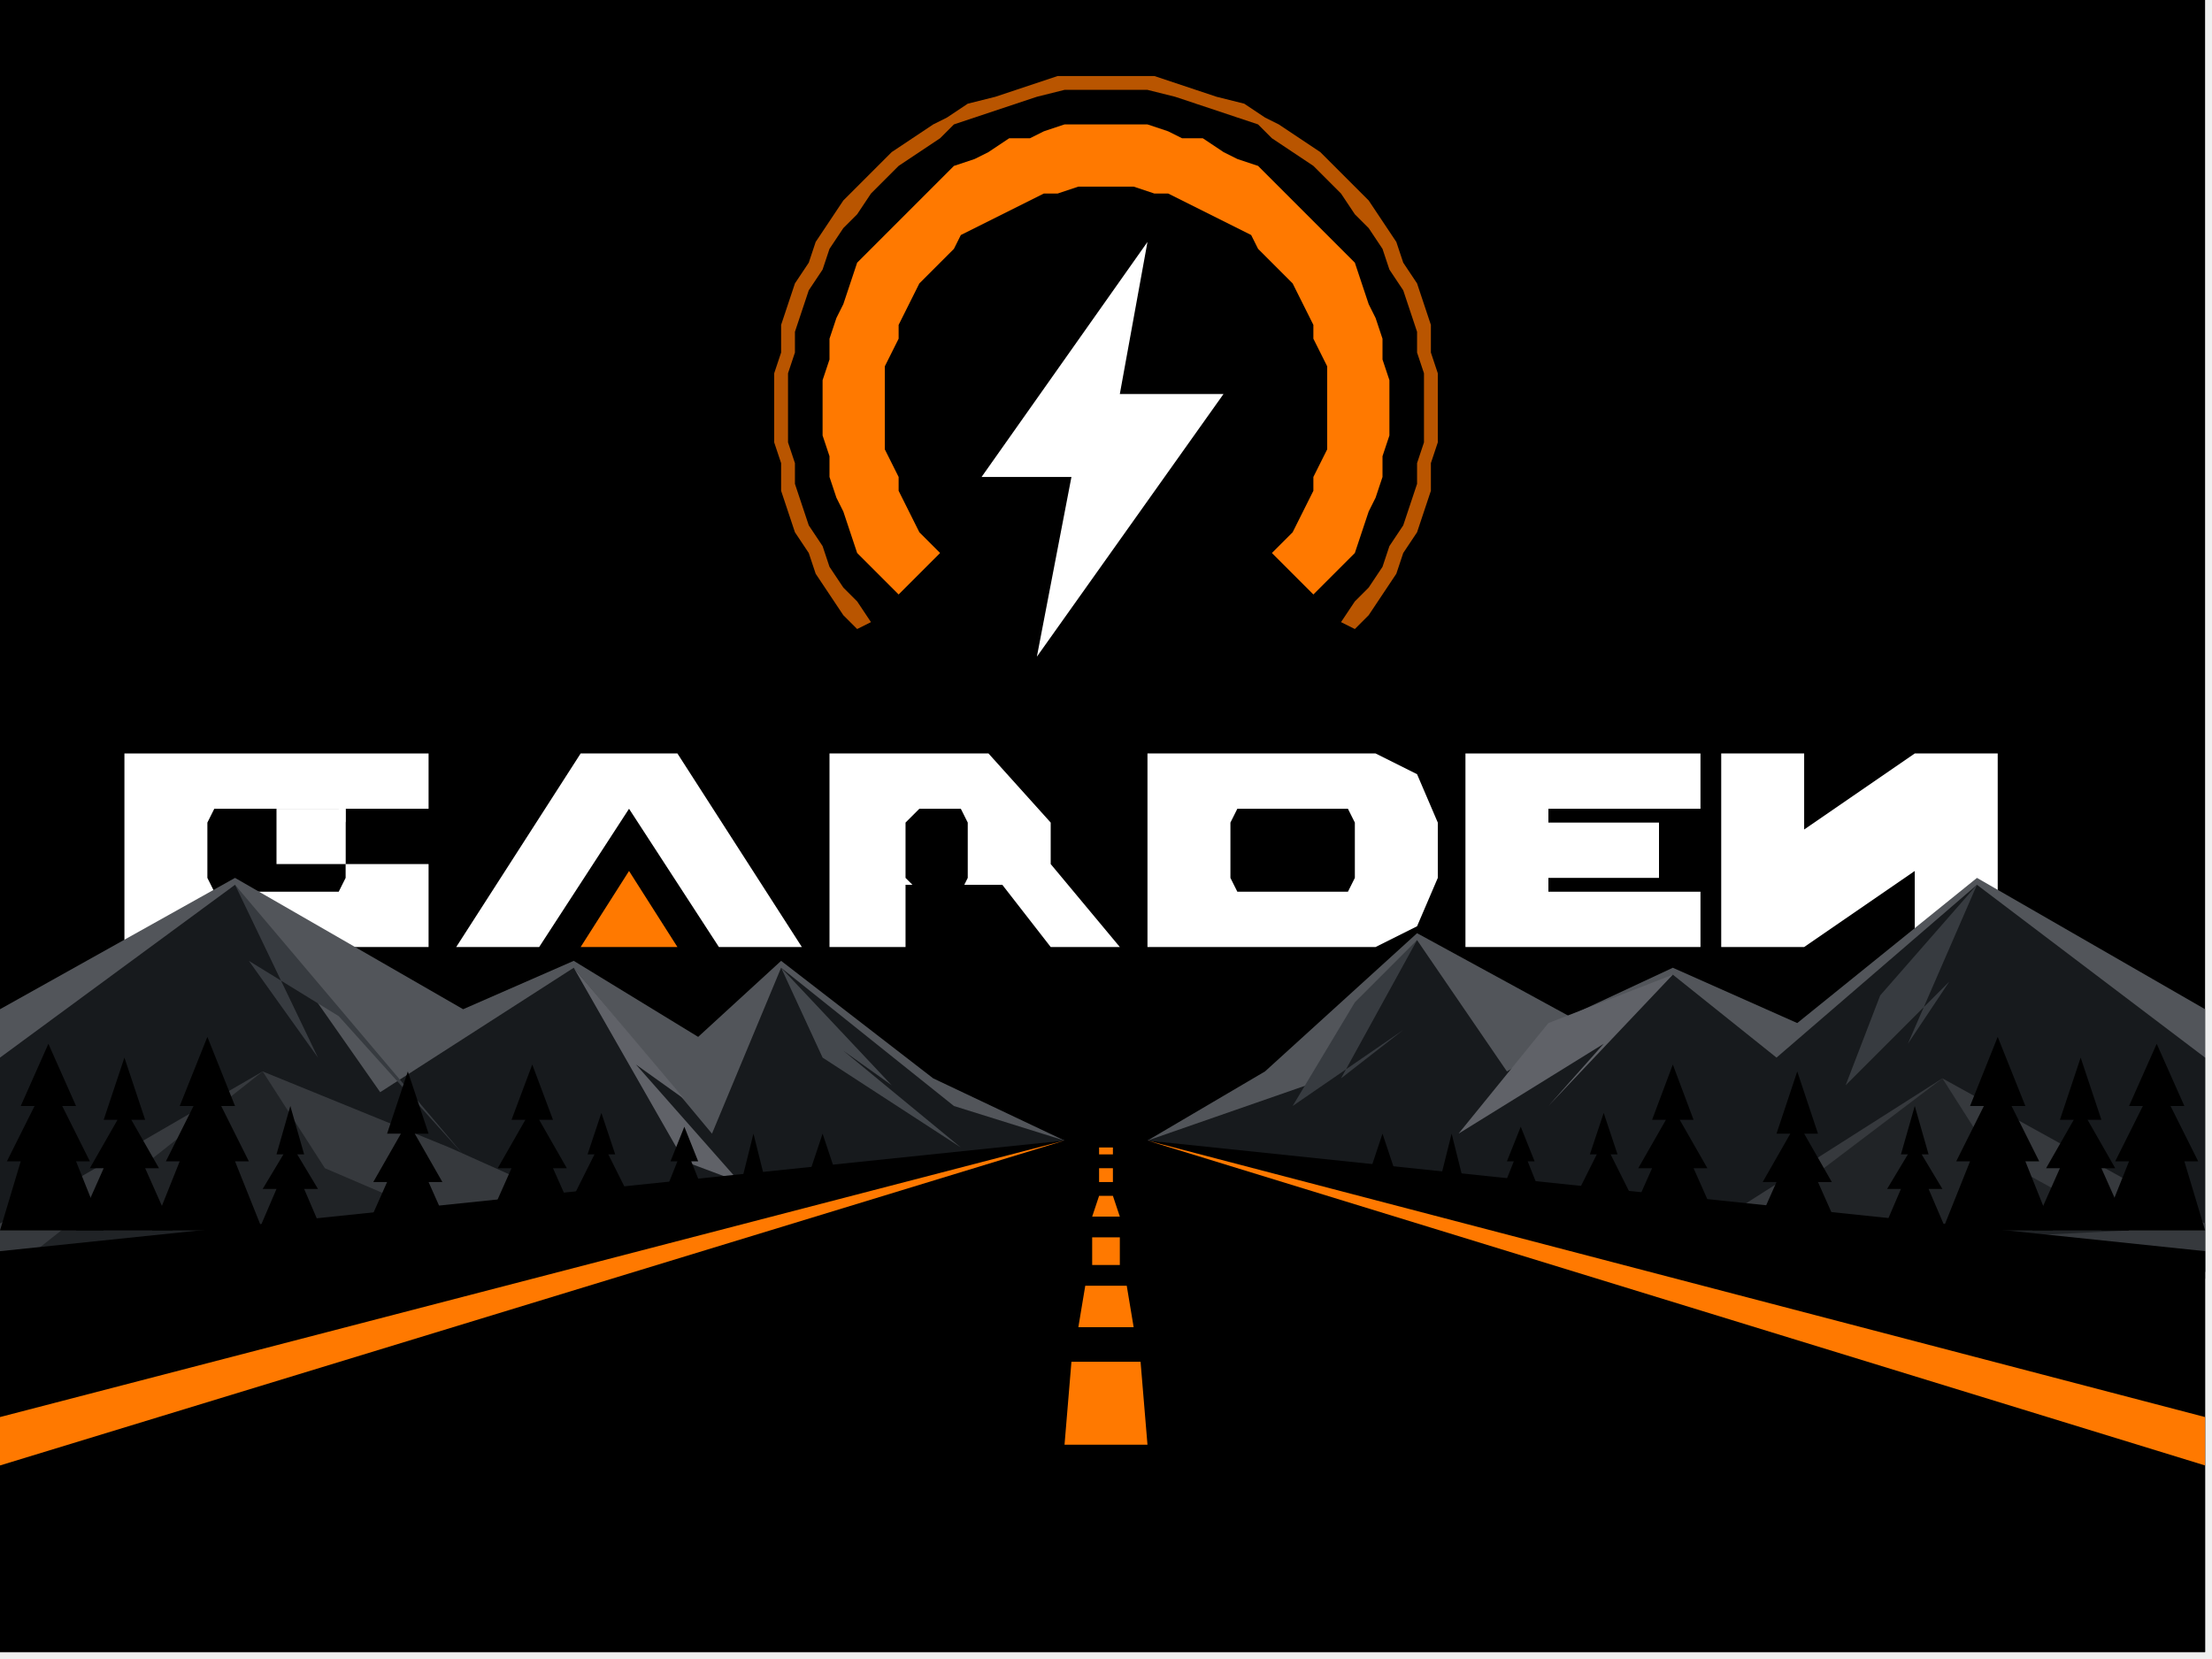
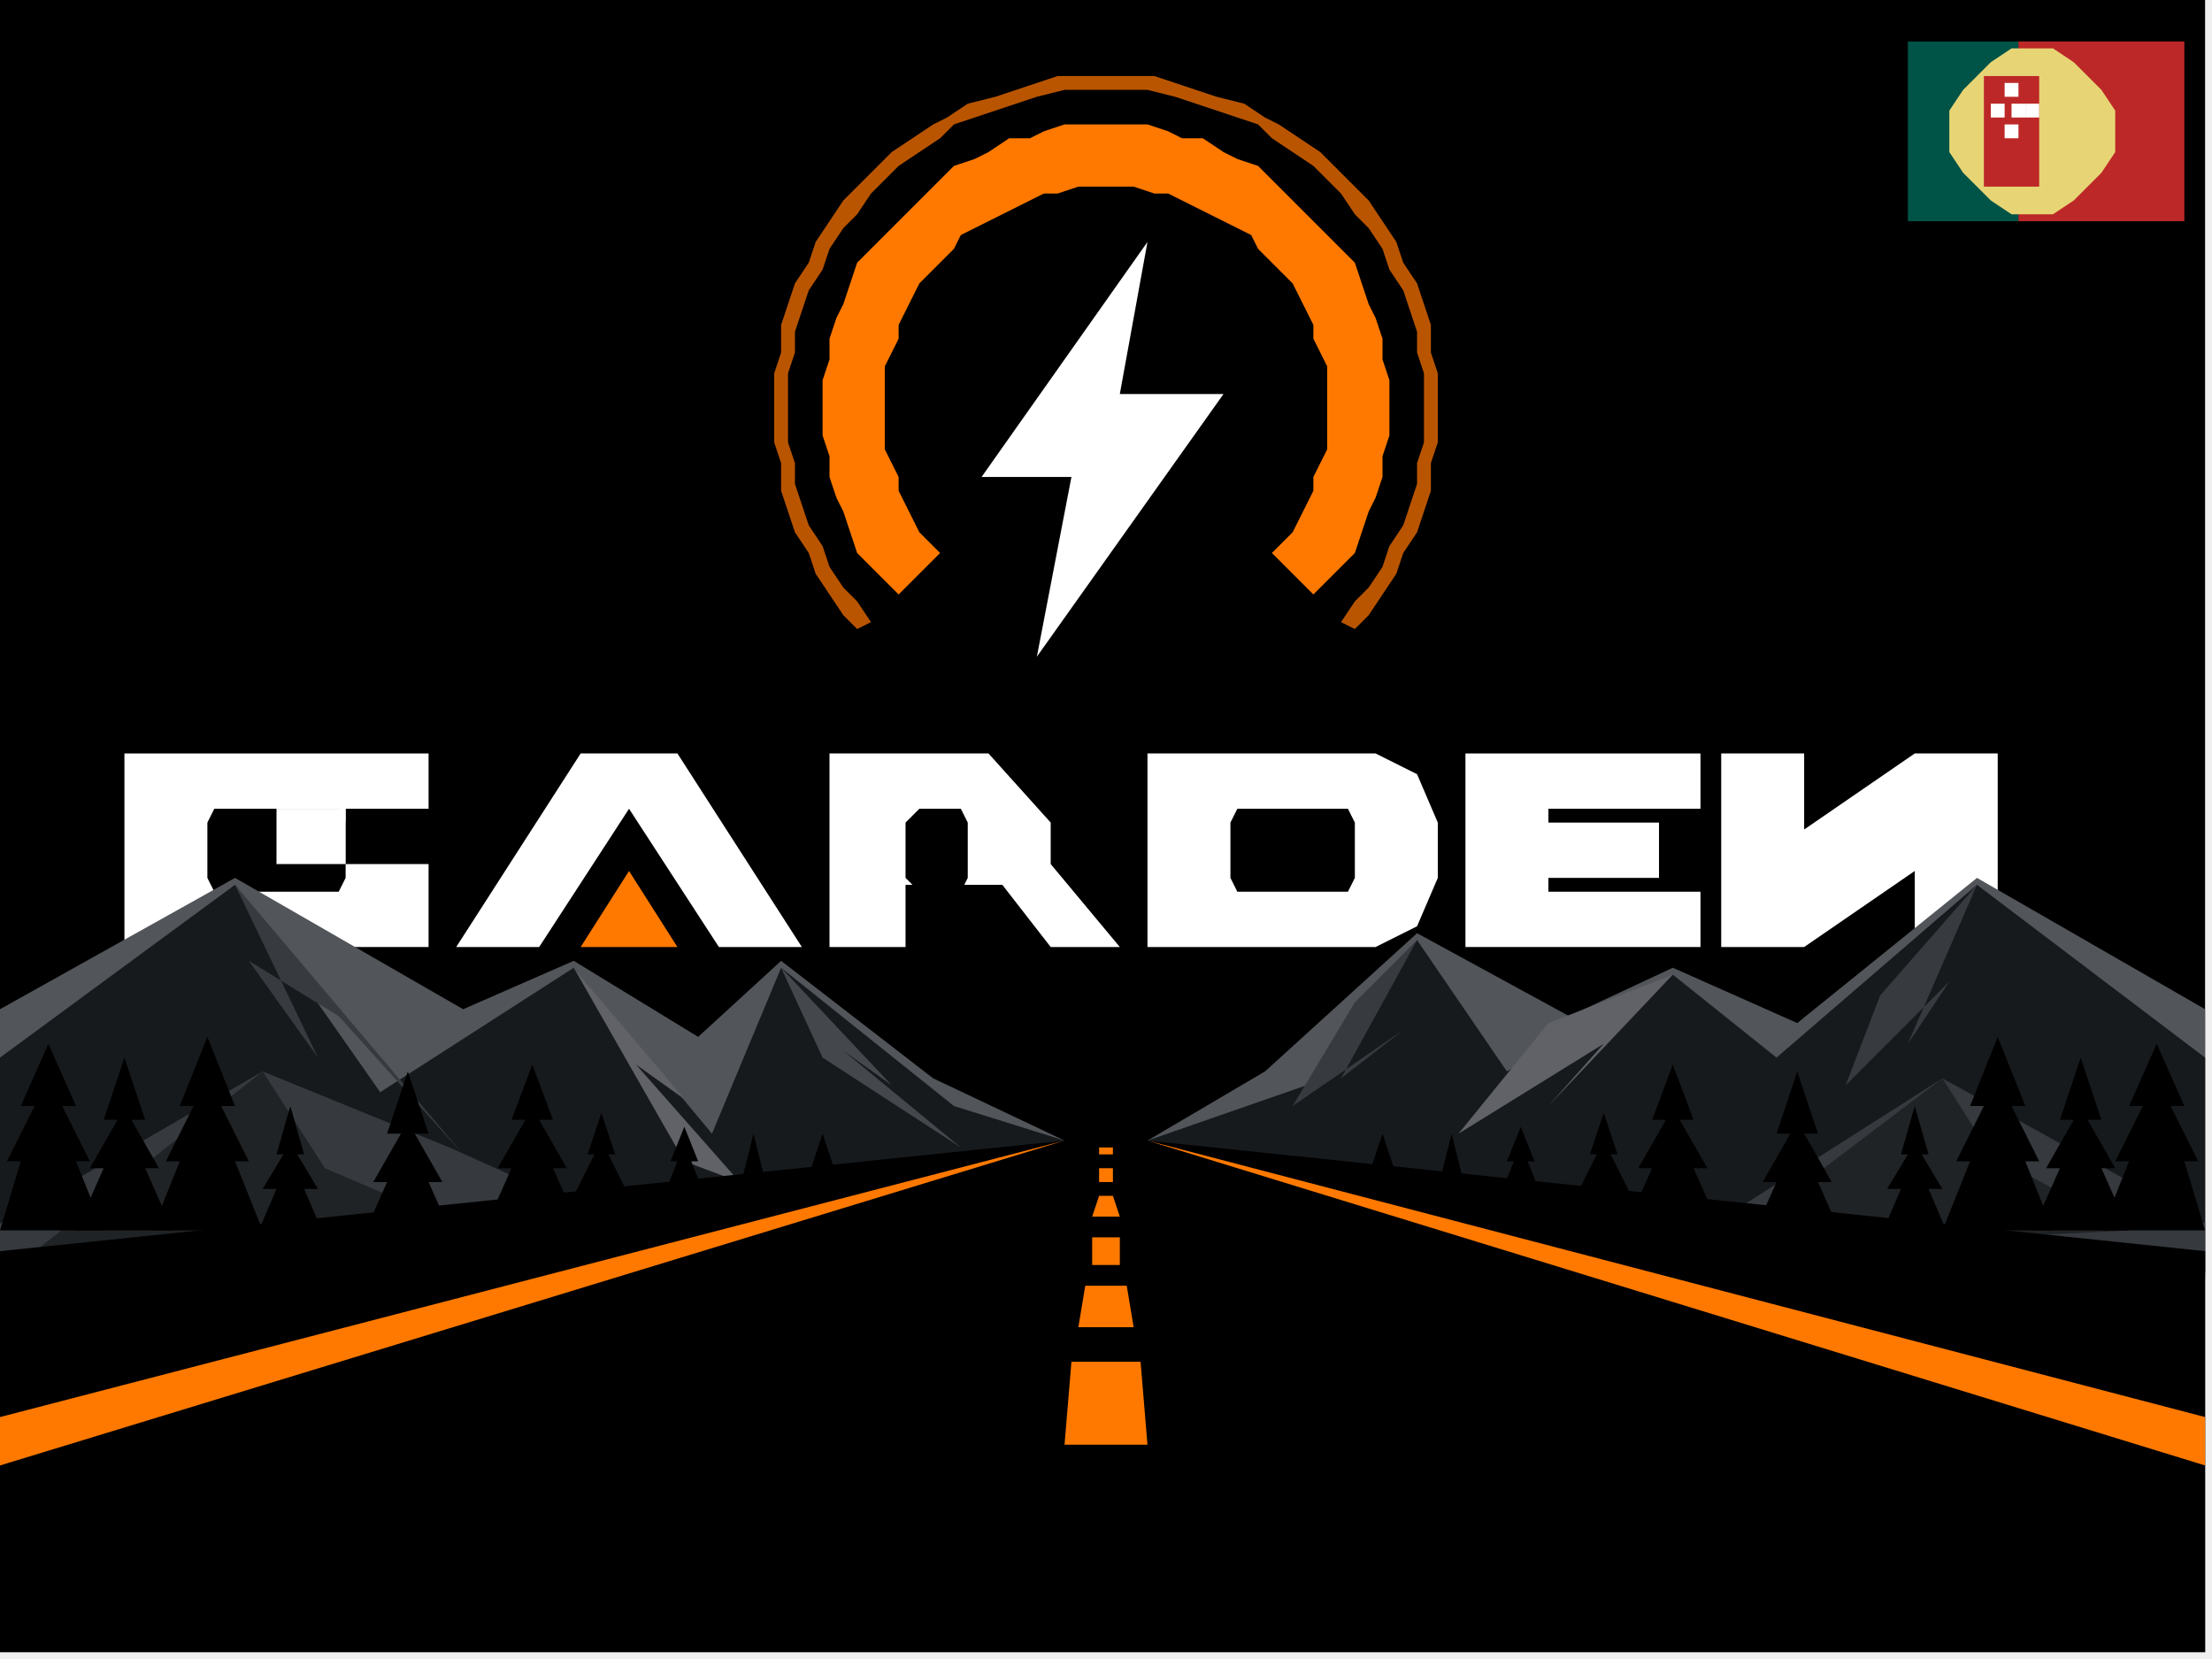
<svg xmlns="http://www.w3.org/2000/svg" viewBox="0 0 320 240" width="320" height="240">
  <polygon id="background" fill="#000000" points="0,0 319,0 319,239 0,239" />
  <polygon id="outer-ring" fill="#b95500" points="124,91 122,89 120,86 118,83 117,80 115,77 114,74 113,71 113,67 112,64 112,61 112,57 112,54 113,51 113,47 114,44 115,41 117,38 118,35 120,32 122,29 124,27 127,24 129,22 132,20 135,18 137,17 140,15 144,14 147,13 150,12 153,11 157,11 160,11 163,11 167,11 170,12 173,13 176,14 180,15 183,17 185,18 188,20 191,22 193,24 196,27 198,29 200,32 202,35 203,38 205,41 206,44 207,47 207,51 208,54 208,57 208,61 208,64 207,67 207,71 206,74 205,77 203,80 202,83 200,86 198,89 196,91 194,90 196,87 198,85 200,82 201,79 203,76 204,73 205,70 205,67 206,64 206,61 206,57 206,54 205,51 205,48 204,45 203,42 201,39 200,36 198,33 196,31 194,28 192,26 190,24 187,22 184,20 182,18 179,17 176,16 173,15 170,14 166,13 163,13 160,13 157,13 154,13 150,14 147,15 144,16 141,17 138,18 136,20 133,22 130,24 128,26 126,28 124,31 122,33 120,36 119,39 117,42 116,45 115,48 115,51 114,54 114,57 114,61 114,64 115,67 115,70 116,73 117,76 119,79 120,82 122,85 124,87 126,90" />
  <polygon id="power-ring" fill="#ff7900" points="130,86 128,84 126,82 124,80 123,77 122,74 121,72 120,69 120,66 119,63 119,60 119,58 119,55 120,52 120,49 121,46 122,44 123,41 124,38 126,36 128,34 130,32 132,30 134,28 136,26 138,24 141,23 143,22 146,20 149,20 151,19 154,18 157,18 160,18 163,18 166,18 169,19 171,20 174,20 177,22 179,23 182,24 184,26 186,28 188,30 190,32 192,34 194,36 196,38 197,41 198,44 199,46 200,49 200,52 201,55 201,58 201,60 201,63 200,66 200,69 199,72 198,74 197,77 196,80 194,82 192,84 190,86 184,80 185,79 187,77 188,75 189,73 190,71 190,69 191,67 192,65 192,62 192,60 192,58 192,56 192,53 191,51 190,49 190,47 189,45 188,43 187,41 185,39 184,38 182,36 181,34 179,33 177,32 175,31 173,30 171,29 169,28 167,28 164,27 162,27 160,27 158,27 156,27 153,28 151,28 149,29 147,30 145,31 143,32 141,33 139,34 138,36 136,38 135,39 133,41 132,43 131,45 130,47 130,49 129,51 128,53 128,56 128,58 128,60 128,62 128,65 129,67 130,69 130,71 131,73 132,75 133,77 135,79 136,80" />
  <polygon id="bolt" fill="#ffffff" points="166,35 142,69 155,69 150,95 177,57 162,57" />
+   <polygon id="flag-green" fill="#005347" points="276,6 292,6 292,32 276,32" />
+   <polygon id="flag-red" fill="#bc2828" points="292,6 316,6 316,32 292,32" />
+   <polygon id="flag-armilla" fill="#e7d575" points="306,19 306,22 304,25 302,27 300,29 297,31 294,31 291,31 288,29 286,27 284,25 282,22 282,19 282,16 284,13 286,11 288,9 291,7 294,7 297,7 300,9 302,11 304,13 306,16" />
+   <polygon id="flag-shield" fill="#bc2828" points="287,11 295,11 295,27 287,27" />
+   <polygon id="flag-q1" fill="#ffffff" points="290,12 292,12 292,14 290,14" />
+   <polygon id="flag-q2" fill="#ffffff" points="288,15 290,15 290,17 288,17" />
+   <polygon id="flag-q3" fill="#ffffff" points="291,15 293,15 293,17 291,17" />
+   <polygon id="flag-q4" fill="#ffffff" points="293,15 295,15 295,17 293,17" />
+   <polygon id="flag-q5" fill="#ffffff" points="290,18 292,18 292,20 290,20" />
  <polygon id="letter-g" fill="#ffffff" points="18,109 62,109 62,117 50,117 50,125 62,125 62,137 18,137" />
  <polygon id="g-counter" fill="#000000" points="31,117 49,117 50,119 50,127 49,129 31,129 30,127 30,119" />
  <polygon id="g-bar" fill="#ffffff" points="40,117 50,117 50,125 40,125" />
  <polygon id="letter-a" fill="#ffffff" points="66,137 84,109 98,109 116,137 104,137 91,117 78,137" />
  <polygon id="a-counter-accent" fill="#ff7900" points="84,137 91,126 98,137" />
  <polygon id="letter-r" fill="#ffffff" points="120,109 143,109 152,119 152,125 162,137 152,137 145,128 131,128 131,137 120,137" />
  <polygon id="r-counter" fill="#000000" points="133,117 139,117 140,119 140,127 139,129 133,129 131,127 131,119" />
  <polygon id="letter-d" fill="#ffffff" points="166,109 199,109 205,112 208,119 208,127 208,127 205,134 199,137 166,137" />
  <polygon id="d-counter" fill="#000000" points="179,117 195,117 196,119 196,127 195,129 179,129 178,127 178,119" />
  <polygon id="letter-e" fill="#ffffff" points="212,109 246,109 246,117 224,117 224,119 240,119 240,127 224,127 224,129 246,129 246,137 212,137" />
  <polygon id="letter-n" fill="#ffffff" points="249,109 261,109 261,120 277,109 289,109 289,137 277,137 277,126 261,137 249,137" />
  <polygon id="left-ridge" fill="#52555a" points="0,146 34,127 67,146 83,139 101,150 113,139 135,156 154,165 0,184" />
  <polygon id="left-mass" fill="#171a1d" points="0,153 34,128 55,158 83,140 103,164 113,140 138,160 154,165 0,184" />
  <polygon id="left-face-one" fill="#373b40" points="34,128 46,153 36,139 49,147 67,167" />
  <polygon id="left-face-two" fill="#606268" points="83,140 99,159 92,154 107,171 99,168" />
  <polygon id="left-face-three" fill="#44484d" points="113,140 129,157 122,152 139,166 119,153" />
  <polygon id="left-foothill" fill="#36393d" points="0,177 38,155 65,166 94,179 0,185" />
  <polygon id="left-foothill-shade" fill="#202326" points="38,155 47,169 68,178 0,185" />
  <polygon id="right-ridge" fill="#52555a" points="166,165 183,155 205,135 227,147 242,140 260,148 286,127 319,146 319,184" />
  <polygon id="right-mass" fill="#171a1d" points="166,165 189,157 205,136 218,155 242,141 257,153 286,128 319,153 319,184" />
  <polygon id="right-face-one" fill="#373b40" points="205,136 194,156 203,149 187,160 196,145" />
  <polygon id="right-face-two" fill="#606268" points="242,141 224,160 232,151 211,164 224,148" />
  <polygon id="right-face-three" fill="#373b40" points="286,128 276,151 282,142 267,157 272,144" />
  <polygon id="right-foothill" fill="#36393d" points="248,177 281,156 319,177 319,185" />
  <polygon id="right-foothill-shade" fill="#202326" points="281,156 288,167 308,178 248,181" />
  <polygon id="tree-0-0" fill="#000000" points="7,151 3,160 5,160 1,168 3,168 0,178 15,178 11,168 13,168 9,160 11,160" />
  <polygon id="tree-0-1" fill="#000000" points="18,153 15,162 17,162 13,169 15,169 11,178 25,178 21,169 23,169 19,162 21,162" />
  <polygon id="tree-0-2" fill="#000000" points="30,150 26,160 28,160 24,168 26,168 22,178 38,178 34,168 36,168 32,160 34,160" />
  <polygon id="tree-0-3" fill="#000000" points="42,160 40,167 41,167 38,172 40,172 37,179 47,179 44,172 46,172 43,167 44,167" />
  <polygon id="tree-0-4" fill="#000000" points="59,155 56,164 58,164 54,171 56,171 52,180 66,180 62,171 64,171 60,164 62,164" />
  <polygon id="tree-0-5" fill="#000000" points="77,154 74,162 76,162 72,169 74,169 70,178 84,178 80,169 82,169 78,162 80,162" />
  <polygon id="tree-0-6" fill="#000000" points="87,161 85,167 86,167 83,173 85,173 82,179 92,179 89,173 91,173 88,167 89,167" />
  <polygon id="tree-0-7" fill="#000000" points="99,163 97,168 98,168 96,173 97,173 95,178 103,178 101,173 102,173 100,168 101,168" />
  <polygon id="tree-0-8" fill="#000000" points="109,164 108,168 108,168 107,172 108,172 106,176 112,176 110,172 111,172 110,168 110,168" />
  <polygon id="tree-0-9" fill="#000000" points="119,164 118,167 118,167 117,170 118,170 116,173 122,173 120,170 121,170 120,167 120,167" />
  <polygon id="tree-1-0" fill="#000000" points="312,151 308,160 310,160 306,168 308,168 304,178 319,178 316,168 318,168 314,160 316,160" />
  <polygon id="tree-1-1" fill="#000000" points="301,153 298,162 300,162 296,169 298,169 294,178 308,178 304,169 306,169 302,162 304,162" />
  <polygon id="tree-1-2" fill="#000000" points="289,150 285,160 287,160 283,168 285,168 281,178 297,178 293,168 295,168 291,160 293,160" />
  <polygon id="tree-1-3" fill="#000000" points="277,160 275,167 276,167 273,172 275,172 272,179 282,179 279,172 281,172 278,167 279,167" />
  <polygon id="tree-1-4" fill="#000000" points="260,155 257,164 259,164 255,171 257,171 253,180 267,180 263,171 265,171 261,164 263,164" />
  <polygon id="tree-1-5" fill="#000000" points="242,154 239,162 241,162 237,169 239,169 235,178 249,178 245,169 247,169 243,162 245,162" />
  <polygon id="tree-1-6" fill="#000000" points="232,161 230,167 231,167 228,173 230,173 227,179 237,179 234,173 236,173 233,167 234,167" />
  <polygon id="tree-1-7" fill="#000000" points="220,163 218,168 219,168 217,173 218,173 216,178 224,178 222,173 223,173 221,168 222,168" />
  <polygon id="tree-1-8" fill="#000000" points="210,164 209,168 209,168 208,172 209,172 207,176 213,176 211,172 212,172 211,168 211,168" />
  <polygon id="tree-1-9" fill="#000000" points="200,164 199,167 199,167 198,170 199,170 197,173 203,173 201,170 202,170 201,167 201,167" />
  <polygon id="foreground" fill="#000000" points="0,181 154,165 160,164 166,165 319,181 319,239 0,239" />
  <polygon id="road-left" fill="#ff7900" points="154,165 0,205 0,212" />
  <polygon id="road-right" fill="#ff7900" points="166,165 319,205 319,212" />
  <polygon id="road-dash-0" fill="#ff7900" points="159,166 161,166 161,167 159,167" />
  <polygon id="road-dash-1" fill="#ff7900" points="159,169 161,169 161,171 159,171" />
  <polygon id="road-dash-2" fill="#ff7900" points="159,173 161,173 162,176 158,176" />
  <polygon id="road-dash-3" fill="#ff7900" points="158,179 162,179 162,183 158,183" />
  <polygon id="road-dash-4" fill="#ff7900" points="157,186 163,186 164,192 156,192" />
  <polygon id="road-dash-5" fill="#ff7900" points="155,197 165,197 166,209 154,209" />
</svg>
